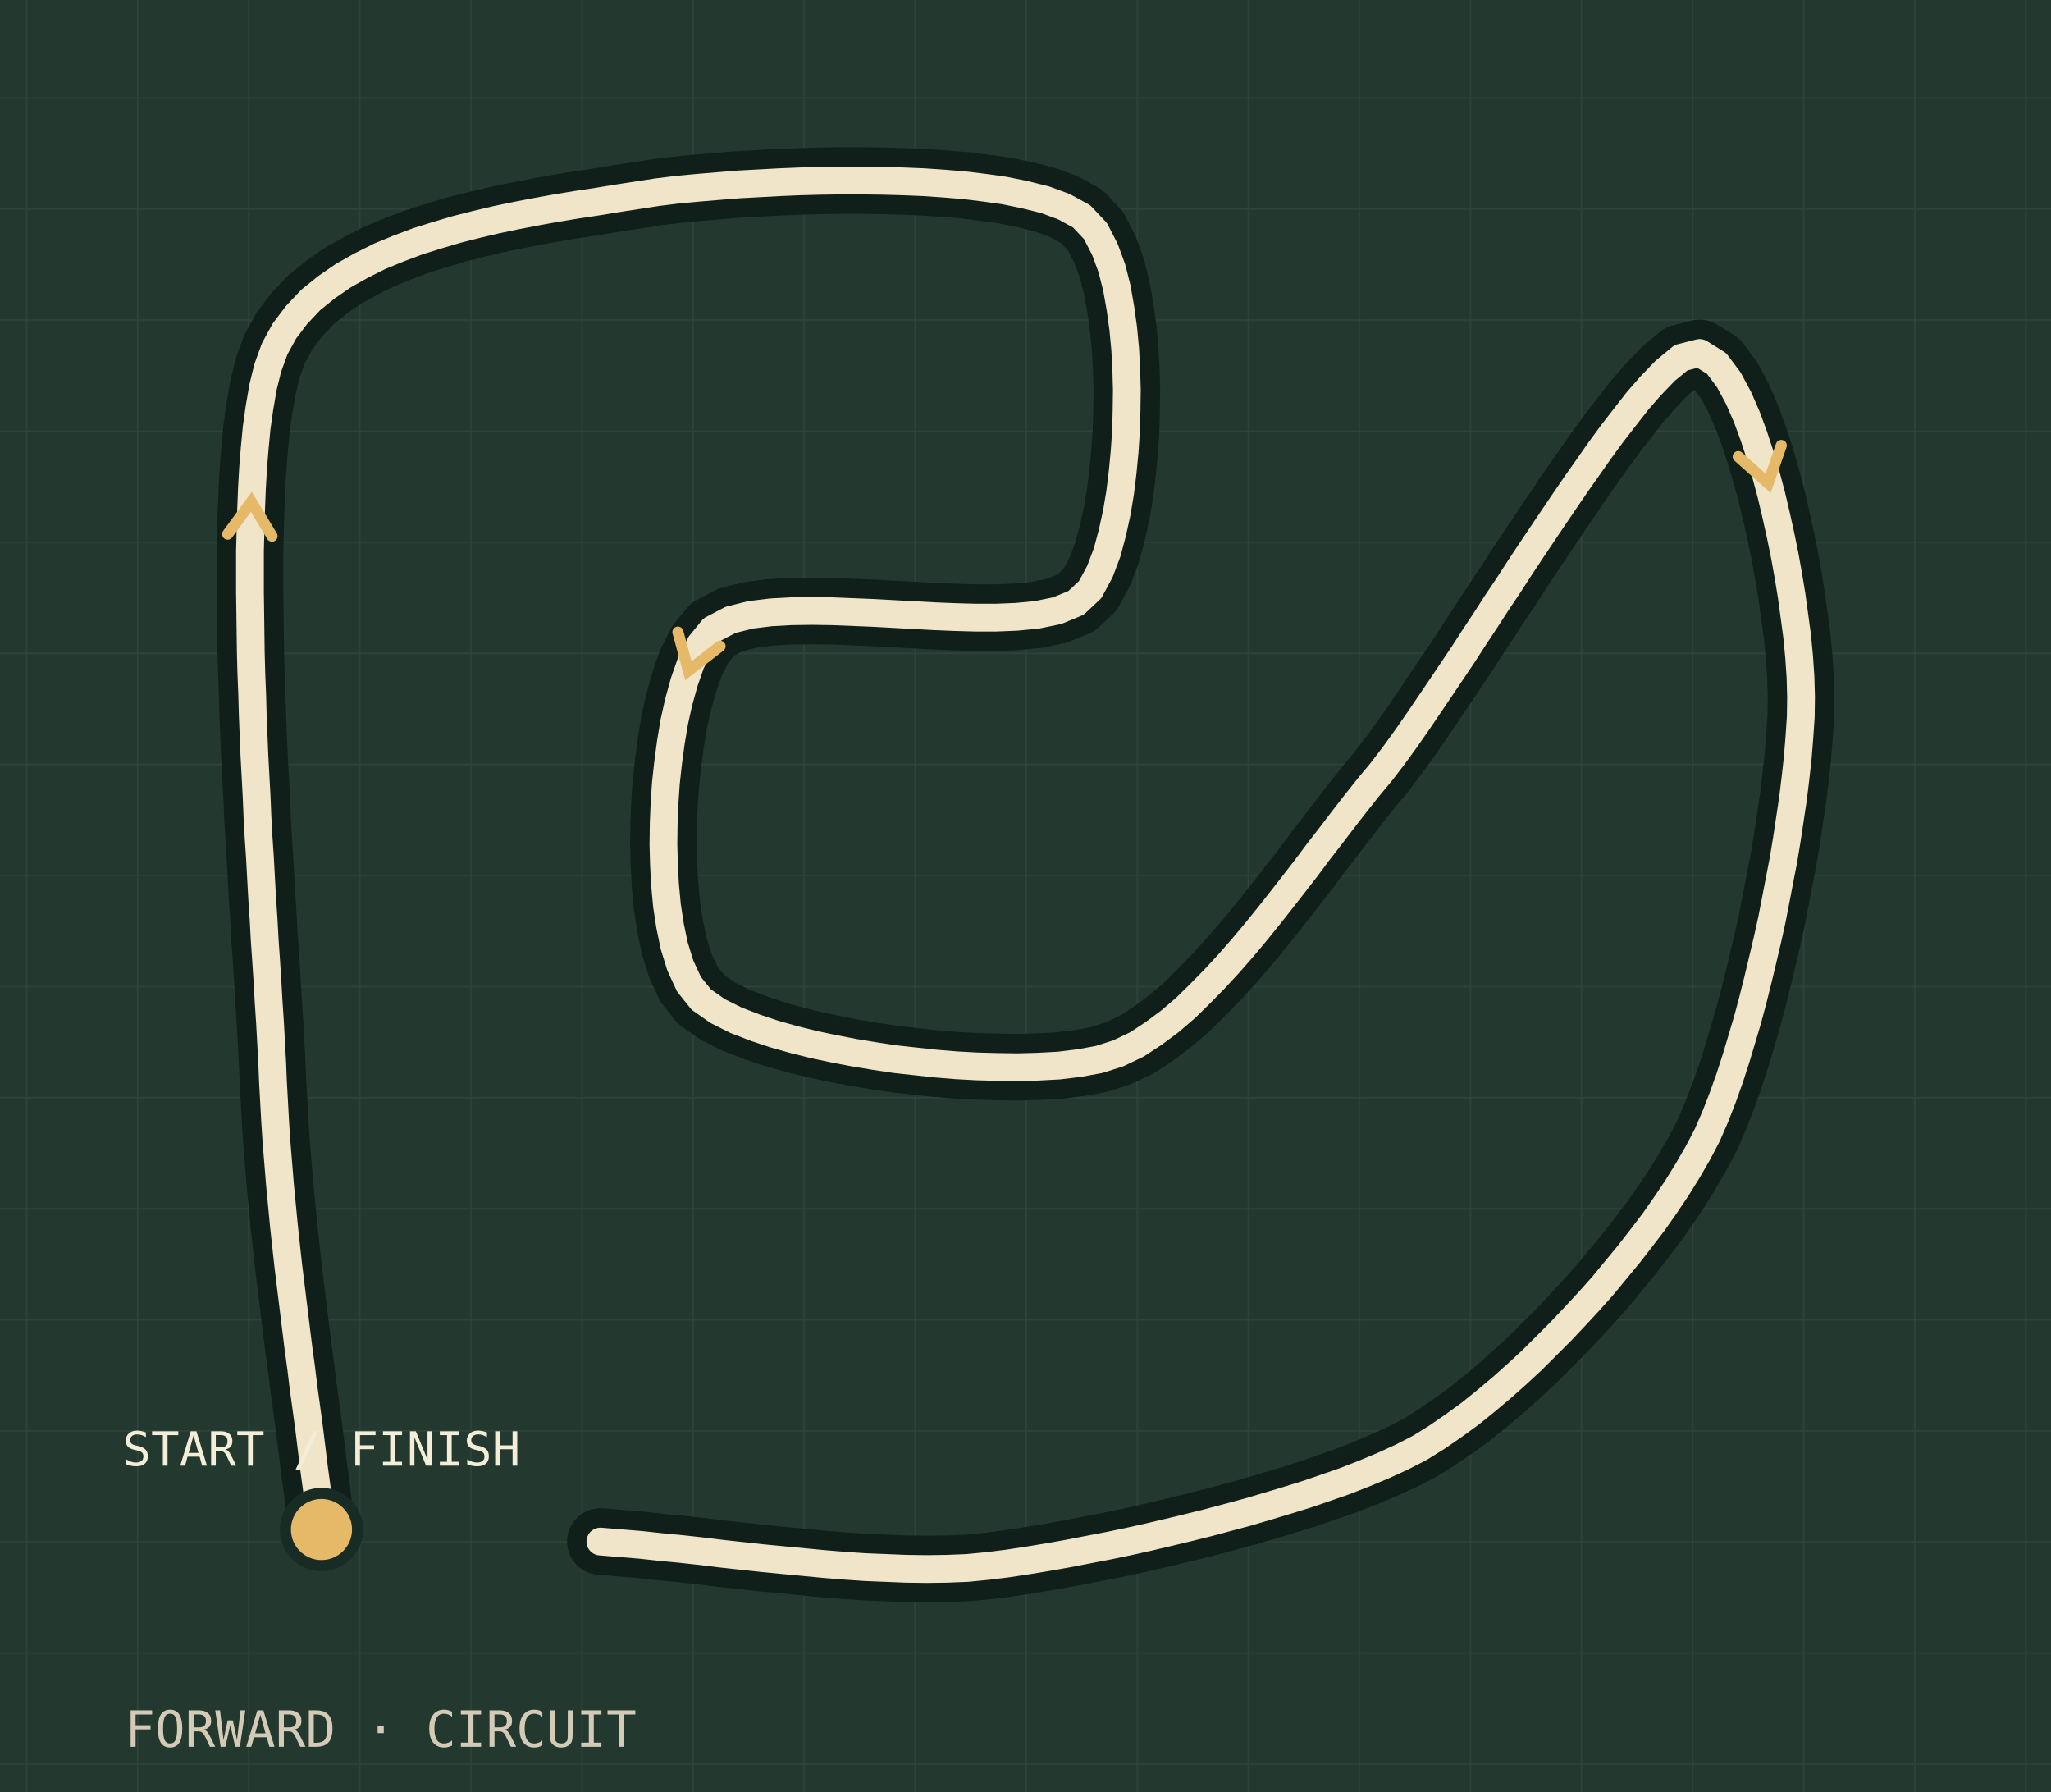
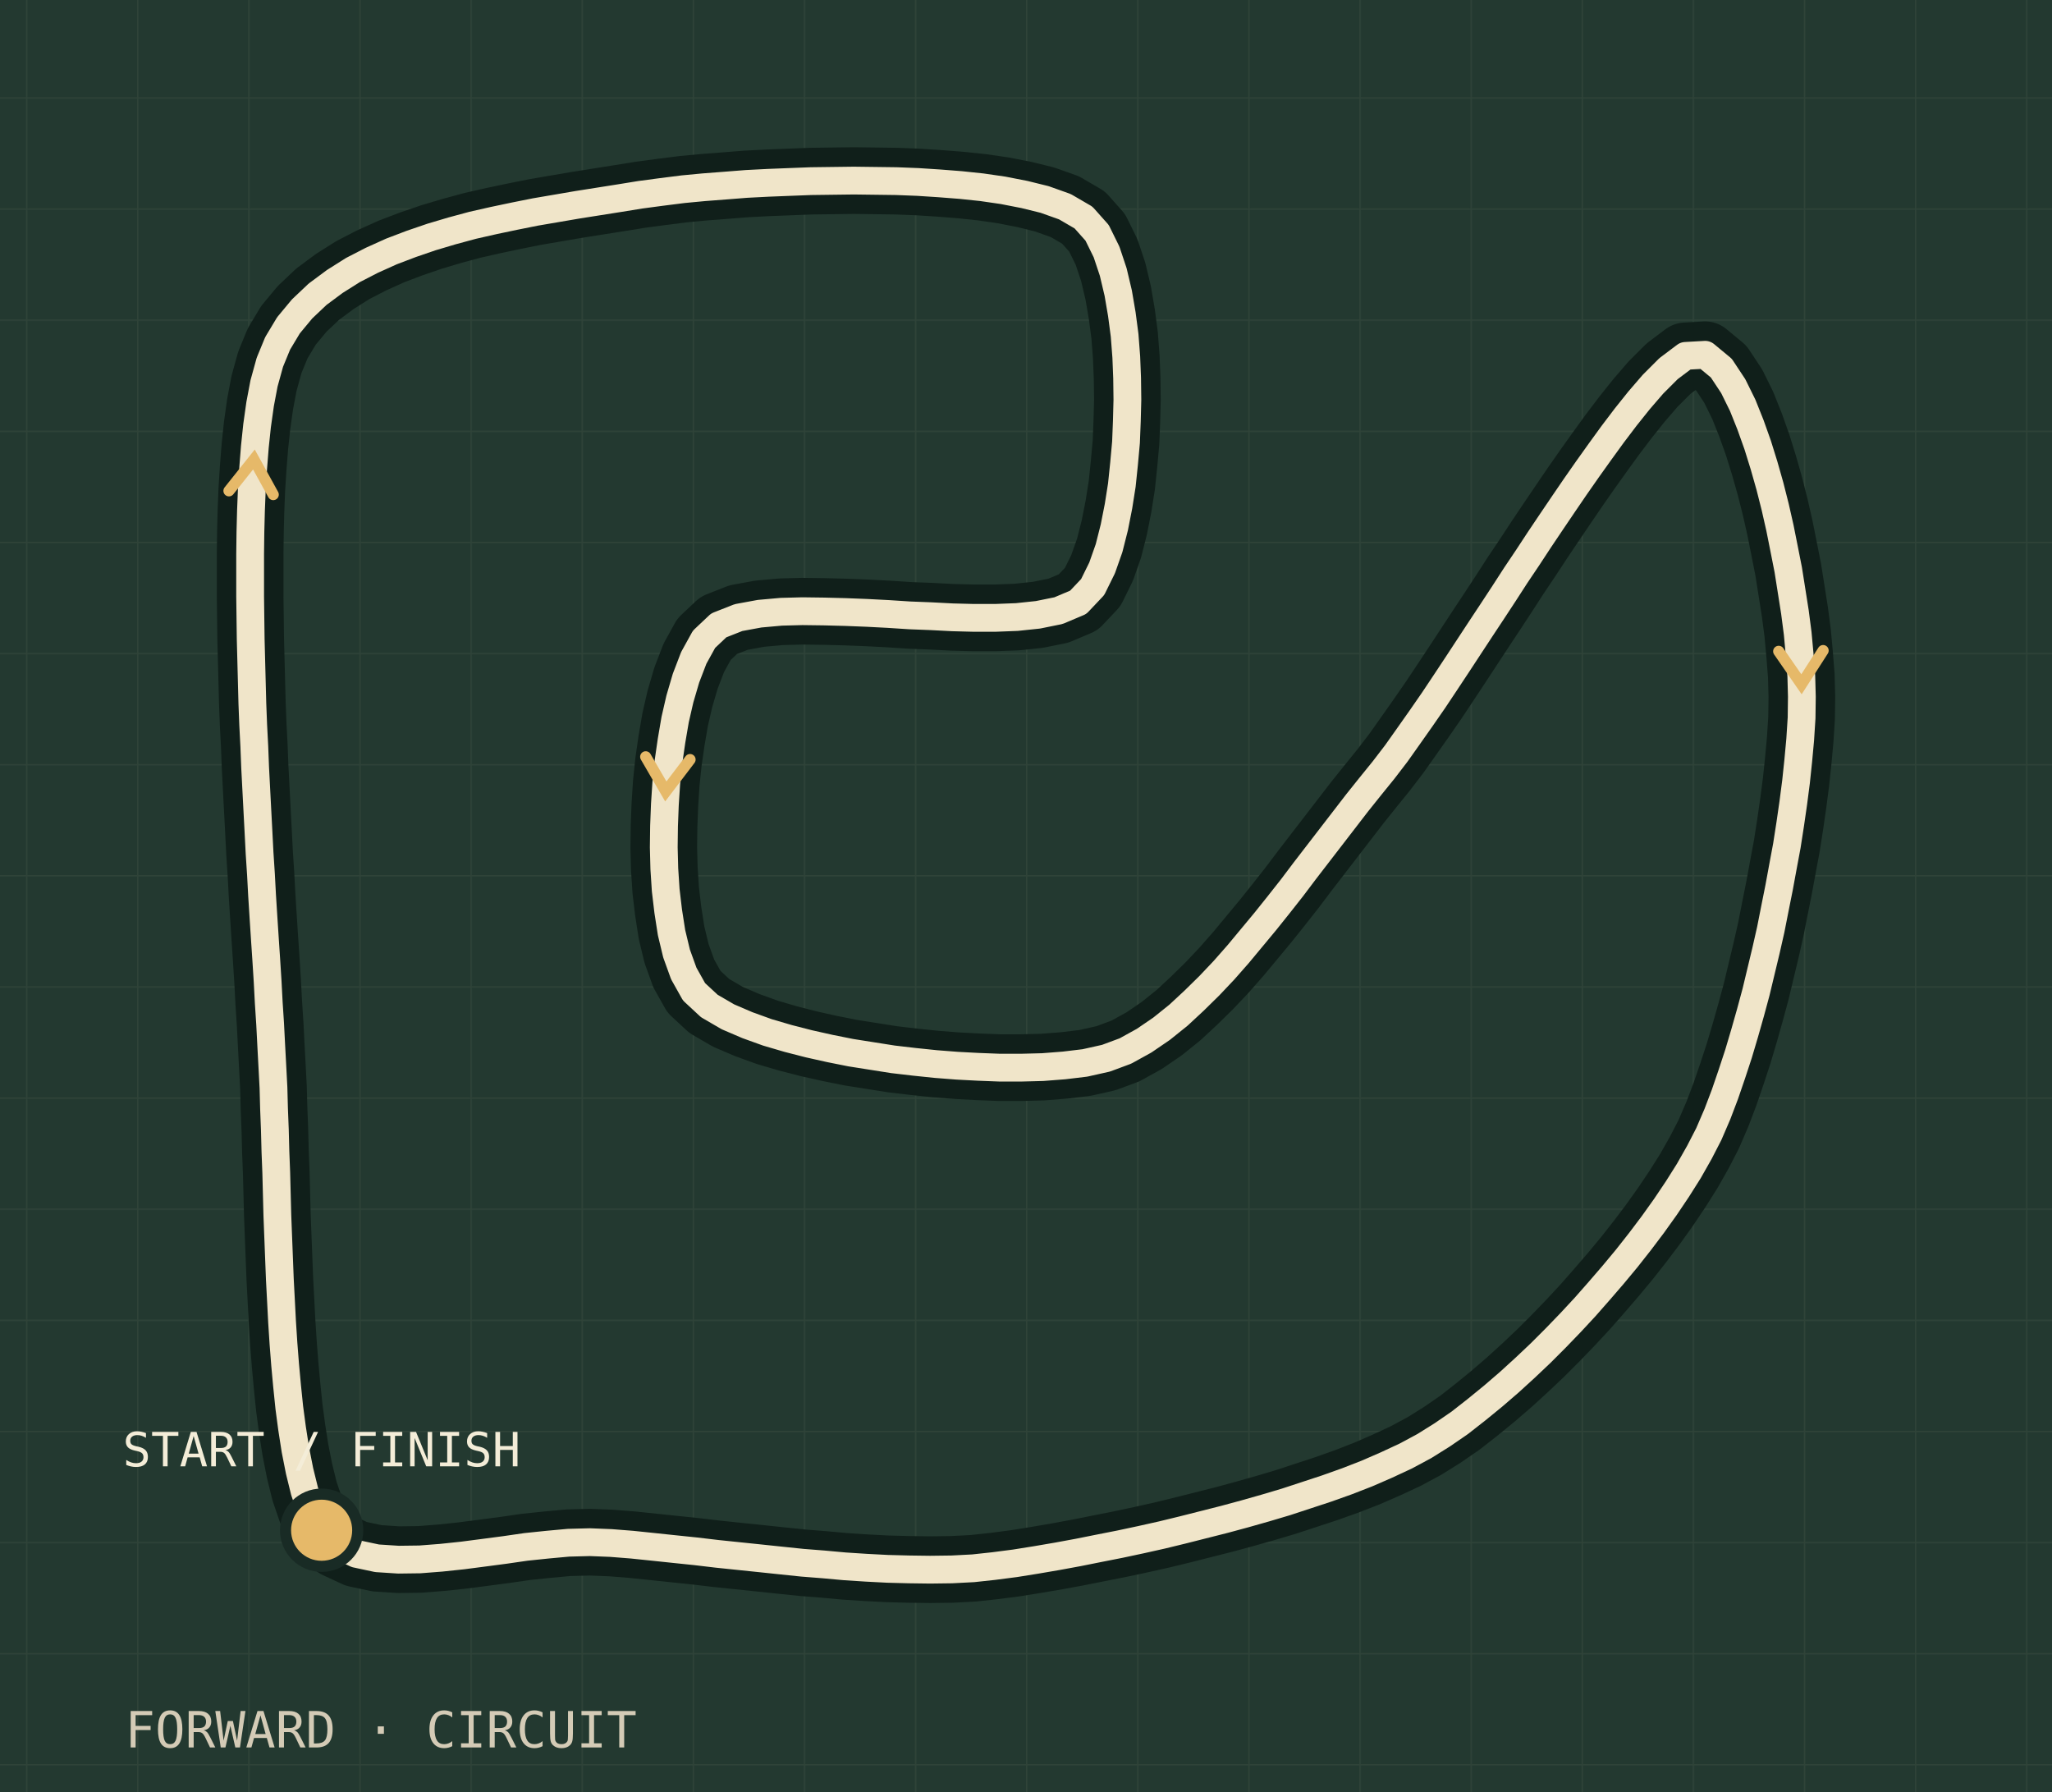
- <svg xmlns="http://www.w3.org/2000/svg" viewBox="270.677 45 738.646 645">
+ <svg xmlns="http://www.w3.org/2000/svg" viewBox="270.654 45 738.691 645">
  <defs>
    <pattern id="grid" width="40" height="40" patternUnits="userSpaceOnUse">
      <path d="M40 0H0V40" fill="none" stroke="#e6ddc0" opacity=".06" />
    </pattern>
  </defs>
  <path fill="#233930" d="M0 0H1280V720H0Z" />
  <path fill="url(#grid)" d="M0 0H1280V720H0Z" />
-   <polyline points="386.5,595.8 385.6,588.5 384.8,581.2 383.8,573.9 382.9,566.6 382.0,559.3 381.0,551.9 380.0,544.7 379.1,537.3 378.1,530.0 377.2,522.7 376.3,515.4 375.4,508.1 374.5,500.8 373.7,493.5 372.9,486.1 372.2,478.8 371.5,471.5 370.9,464.1 370.3,456.8 369.8,449.4 369.4,442.1 369.0,434.9 368.7,427.6 368.3,420.3 367.9,413.0 367.4,405.5 367.0,398.3 366.5,390.7 366.0,383.5 365.6,376.1 365.1,368.6 364.7,361.4 364.3,354.0 363.8,346.5 363.4,339.2 363.1,331.9 362.7,324.5 362.3,317.1 362.0,309.7 361.7,302.4 361.5,295.0 361.2,287.6 361.0,280.2 360.9,272.9 360.8,265.4 360.7,258.1 360.7,250.8 360.7,243.3 360.9,235.9 361.1,228.7 361.4,221.1 361.8,213.9 362.4,206.5 363.1,199.1 364.1,192.0 365.4,184.4 367.1,177.5 369.6,170.6 373.1,164.2 377.5,158.4 382.6,153.0 388.3,148.4 394.4,144.2 400.8,140.6 407.4,137.3 414.2,134.5 421.1,131.9 428.1,129.7 435.2,127.6 442.3,125.8 449.5,124.1 456.7,122.6 464.0,121.2 471.2,119.9 478.5,118.7 485.8,117.6 493.1,116.4 500.3,115.3 507.4,114.2 514.7,113.3 522.2,112.6 529.4,112.0 536.8,111.4 544.2,111.0 551.6,110.6 558.9,110.3 566.3,110.1 573.7,110.0 581.1,110.0 588.4,110.1 595.8,110.3 603.2,110.6 610.6,111.1 617.9,111.7 625.3,112.6 632.4,113.6 639.8,115.1 647.0,116.9 653.8,119.4 660.2,122.9 665.2,128.2 668.6,134.8 671.1,141.6 672.9,148.7 674.2,156.1 675.2,163.3 675.9,170.7 676.3,178.1 676.5,185.4 676.4,192.8 676.2,200.2 675.7,207.6 675.0,214.9 674.1,222.3 672.9,229.5 671.3,236.8 669.4,243.9 666.8,250.8 663.3,257.3 658.2,262.1 651.4,264.9 644.1,266.4 636.8,267.1 629.5,267.4 622.0,267.4 614.7,267.2 607.3,266.9 599.9,266.5 592.5,266.1 585.2,265.7 577.8,265.4 570.4,265.1 563.0,265.0 555.6,265.1 548.3,265.5 541.0,266.4 533.8,268.2 527.3,271.6 522.8,277.1 519.5,283.7 517.1,290.6 515.1,297.8 513.5,305.0 512.3,312.2 511.3,319.6 510.5,326.9 510.0,334.3 509.7,341.6 509.6,349.0 509.8,356.4 510.2,363.8 510.9,371.2 512.0,378.4 513.5,385.6 515.7,392.7 518.8,399.4 523.2,404.9 529.2,409.1 535.8,412.4 542.8,415.1 549.7,417.4 556.8,419.4 564.1,421.2 571.2,422.7 578.5,424.1 585.8,425.3 593.1,426.4 600.4,427.2 607.8,428.0 615.1,428.6 622.5,429.0 629.8,429.2 637.3,429.3 644.5,429.1 652.0,428.7 659.4,427.8 666.5,426.5 673.4,424.3 680.1,421.1 686.2,417.1 692.1,412.7 697.7,407.9 703.0,402.7 708.1,397.5 713.1,392.1 718.0,386.5 722.7,380.9 727.4,375.1 731.9,369.4 736.5,363.5 741.0,357.7 745.4,351.8 749.9,346.0 754.4,340.1 758.9,334.3 763.5,328.5 768.0,323.1 772.6,317.1 776.8,311.3 781.2,305.0 785.2,299.1 789.4,292.9 793.5,286.8 797.6,280.7 801.6,274.5 805.7,268.3 809.7,262.1 813.8,256.0 817.8,249.8 821.9,243.6 826.0,237.5 830.1,231.4 834.3,225.2 838.4,219.2 842.7,213.1 846.9,207.1 851.3,201.1 855.8,195.3 860.4,189.4 865.1,184.0 870.4,178.5 876.1,173.8 882.8,172.1 888.9,175.9 893.3,181.8 896.8,188.3 899.8,195.2 902.3,202.0 904.6,209.0 906.7,216.1 908.6,223.2 910.3,230.4 911.9,237.6 913.4,244.9 914.7,252.1 915.9,259.4 916.9,266.7 917.9,274.1 918.6,281.4 919.1,288.7 919.3,296.0 919.2,303.2 918.7,310.6 918.1,318.0 917.3,325.2 916.4,332.6 915.3,339.9 914.2,347.2 913.0,354.5 911.6,361.7 910.2,369.0 908.8,376.2 907.2,383.4 905.5,390.6 903.8,397.7 902.0,404.9 900.1,412.0 898.0,419.1 895.9,426.1 893.6,433.2 891.1,440.2 888.5,446.9 885.5,453.8 882.2,460.1 878.5,466.5 874.6,472.8 870.5,478.9 866.3,484.9 861.8,490.8 857.3,496.6 852.6,502.3 847.9,508.0 843.0,513.5 838.0,518.9 832.9,524.3 827.7,529.5 822.5,534.7 817.1,539.7 811.6,544.6 805.9,549.4 800.2,554.0 794.3,558.3 788.2,562.5 782.1,566.3 775.5,569.7 768.7,572.8 762.0,575.6 755.1,578.3 748.2,580.7 741.2,583.1 734.1,585.3 727.1,587.4 720.0,589.5 712.9,591.4 705.8,593.3 698.6,595.1 691.5,596.8 684.3,598.5 677.1,600.1 669.9,601.6 662.6,603.0 655.4,604.4 648.1,605.7 640.8,606.9 633.6,608.0 626.3,608.9 619.1,609.6 611.7,609.9 604.3,610.0 597.0,609.9 589.6,609.6 582.2,609.3 574.9,608.8 567.5,608.2 560.2,607.5 552.8,606.8 545.5,606.1 538.2,605.3 530.8,604.5 523.5,603.6 516.2,602.8 508.9,602.1 501.5,601.3 494.2,600.7 486.9,600.1" fill="none" stroke="#101f1a" stroke-width="24" stroke-linecap="round" stroke-linejoin="round" />
-   <polyline points="386.5,595.8 385.6,588.5 384.8,581.2 383.8,573.9 382.9,566.6 382.0,559.3 381.0,551.9 380.0,544.7 379.1,537.3 378.1,530.0 377.2,522.7 376.3,515.4 375.4,508.1 374.5,500.8 373.7,493.5 372.9,486.1 372.2,478.8 371.5,471.5 370.9,464.1 370.3,456.8 369.8,449.4 369.4,442.1 369.0,434.9 368.7,427.6 368.3,420.3 367.9,413.0 367.4,405.5 367.0,398.3 366.5,390.7 366.0,383.5 365.6,376.1 365.1,368.6 364.7,361.4 364.3,354.0 363.8,346.5 363.4,339.2 363.1,331.9 362.7,324.5 362.3,317.1 362.0,309.7 361.7,302.4 361.5,295.0 361.2,287.6 361.0,280.2 360.9,272.9 360.8,265.4 360.7,258.1 360.7,250.8 360.7,243.3 360.9,235.9 361.1,228.7 361.4,221.1 361.8,213.9 362.4,206.5 363.1,199.1 364.1,192.0 365.4,184.4 367.1,177.5 369.6,170.6 373.1,164.2 377.5,158.4 382.6,153.0 388.3,148.4 394.4,144.2 400.8,140.6 407.4,137.3 414.2,134.5 421.1,131.9 428.1,129.7 435.2,127.6 442.3,125.8 449.5,124.1 456.7,122.6 464.0,121.2 471.2,119.9 478.5,118.7 485.8,117.6 493.1,116.4 500.3,115.3 507.4,114.2 514.7,113.3 522.2,112.6 529.4,112.0 536.8,111.4 544.2,111.0 551.6,110.6 558.9,110.3 566.3,110.1 573.7,110.0 581.1,110.0 588.4,110.1 595.8,110.3 603.2,110.6 610.6,111.1 617.9,111.7 625.3,112.6 632.4,113.6 639.8,115.1 647.0,116.9 653.8,119.4 660.2,122.9 665.2,128.2 668.6,134.8 671.1,141.6 672.9,148.7 674.2,156.1 675.2,163.3 675.9,170.7 676.3,178.1 676.5,185.4 676.4,192.8 676.2,200.2 675.7,207.6 675.0,214.9 674.1,222.3 672.9,229.5 671.3,236.8 669.4,243.9 666.8,250.8 663.3,257.3 658.2,262.1 651.4,264.9 644.1,266.4 636.8,267.1 629.5,267.4 622.0,267.4 614.7,267.2 607.3,266.9 599.9,266.5 592.5,266.1 585.2,265.7 577.8,265.4 570.4,265.1 563.0,265.0 555.6,265.1 548.3,265.5 541.0,266.4 533.8,268.2 527.3,271.6 522.8,277.1 519.5,283.7 517.1,290.6 515.1,297.8 513.5,305.0 512.3,312.2 511.3,319.6 510.5,326.9 510.0,334.3 509.7,341.6 509.6,349.0 509.8,356.4 510.2,363.8 510.9,371.2 512.0,378.4 513.5,385.6 515.7,392.7 518.8,399.4 523.2,404.9 529.2,409.1 535.8,412.4 542.8,415.1 549.7,417.4 556.8,419.4 564.1,421.2 571.2,422.7 578.5,424.1 585.8,425.3 593.1,426.4 600.4,427.2 607.8,428.0 615.1,428.6 622.5,429.0 629.8,429.2 637.3,429.3 644.5,429.1 652.0,428.7 659.4,427.8 666.5,426.5 673.4,424.3 680.1,421.1 686.2,417.1 692.1,412.7 697.7,407.9 703.0,402.7 708.1,397.5 713.1,392.1 718.0,386.5 722.7,380.9 727.4,375.1 731.9,369.4 736.5,363.5 741.0,357.7 745.4,351.8 749.9,346.0 754.4,340.1 758.9,334.3 763.5,328.5 768.0,323.1 772.6,317.1 776.8,311.3 781.2,305.0 785.2,299.1 789.4,292.9 793.5,286.8 797.6,280.7 801.6,274.5 805.7,268.3 809.7,262.1 813.8,256.0 817.8,249.8 821.9,243.6 826.0,237.5 830.1,231.4 834.3,225.2 838.4,219.2 842.7,213.1 846.9,207.1 851.3,201.1 855.8,195.3 860.4,189.4 865.1,184.0 870.4,178.5 876.1,173.8 882.8,172.1 888.9,175.9 893.3,181.8 896.8,188.3 899.8,195.2 902.3,202.0 904.6,209.0 906.7,216.1 908.6,223.2 910.3,230.4 911.9,237.6 913.4,244.9 914.7,252.1 915.9,259.4 916.9,266.7 917.9,274.1 918.6,281.4 919.1,288.7 919.3,296.0 919.2,303.2 918.7,310.6 918.1,318.0 917.3,325.2 916.4,332.6 915.3,339.9 914.2,347.2 913.0,354.5 911.6,361.7 910.2,369.0 908.8,376.2 907.2,383.4 905.5,390.6 903.8,397.7 902.0,404.9 900.1,412.0 898.0,419.1 895.9,426.1 893.6,433.2 891.1,440.2 888.5,446.9 885.5,453.8 882.2,460.1 878.5,466.5 874.6,472.8 870.5,478.9 866.3,484.9 861.8,490.8 857.3,496.6 852.6,502.3 847.9,508.0 843.0,513.5 838.0,518.9 832.9,524.3 827.7,529.5 822.5,534.7 817.1,539.7 811.6,544.6 805.9,549.4 800.2,554.0 794.3,558.3 788.2,562.5 782.1,566.3 775.5,569.7 768.7,572.8 762.0,575.6 755.1,578.3 748.2,580.7 741.2,583.1 734.1,585.3 727.1,587.4 720.0,589.5 712.9,591.4 705.8,593.3 698.6,595.1 691.5,596.8 684.3,598.5 677.1,600.1 669.9,601.6 662.6,603.0 655.4,604.4 648.1,605.7 640.8,606.9 633.6,608.0 626.3,608.9 619.1,609.6 611.7,609.9 604.3,610.0 597.0,609.9 589.6,609.6 582.2,609.3 574.9,608.8 567.5,608.2 560.2,607.5 552.8,606.8 545.5,606.1 538.2,605.3 530.8,604.5 523.5,603.6 516.2,602.8 508.9,602.1 501.5,601.3 494.2,600.7 486.9,600.1" fill="none" stroke="#f0e5c9" stroke-width="10" stroke-linecap="round" stroke-linejoin="round" />
-   <path d="M-9 -8L3 0L-9 8" fill="none" stroke="#e6b969" stroke-width="4" stroke-linecap="round" transform="translate(361.0623,228.7016) rotate(-87.4016)" />
-   <path d="M-9 -8L3 0L-9 8" fill="none" stroke="#e6b969" stroke-width="4" stroke-linecap="round" transform="translate(519.5484,283.6901) rotate(108.5417)" />
-   <path d="M-9 -8L3 0L-9 8" fill="none" stroke="#e6b969" stroke-width="4" stroke-linecap="round" transform="translate(906.6933,216.1259) rotate(75.44309)" />
-   <circle cx="386.455" cy="595.764" r="13" fill="#e6b969" stroke="#192b25" stroke-width="4" />
-   <text x="386.455" y="572.764" text-anchor="middle" fill="#f4edd8" font-family="monospace" font-size="17">START / FINISH</text>
-   <text x="315.677" y="674" fill="#d4cbb6" font-family="monospace" font-size="18">FORWARD · CIRCUIT</text>
+   <polyline points="386.4,595.8 382.8,589.1 380.3,581.8 378.5,574.5 377.0,566.9 375.8,559.2 374.8,551.7 374.0,543.9 373.3,536.3 372.7,528.6 372.2,520.9 371.8,513.2 371.4,505.6 371.1,497.9 370.8,490.2 370.5,482.5 370.3,474.8 370.1,467.1 369.8,459.4 369.6,451.7 369.3,444.0 369.1,436.5 368.7,428.9 368.3,421.4 367.9,413.6 367.4,405.9 367.0,398.3 366.5,390.4 366.0,382.9 365.5,375.2 365.0,367.3 364.6,359.8 364.1,352.1 363.7,344.3 363.3,336.7 362.9,329.0 362.5,321.3 362.2,313.6 361.8,305.9 361.5,298.2 361.3,290.5 361.1,282.8 360.9,275.1 360.8,267.5 360.7,259.7 360.7,251.9 360.7,244.4 360.8,236.5 361.0,228.8 361.3,221.3 361.8,213.4 362.4,205.8 363.2,198.2 364.3,190.4 365.7,183.0 367.8,175.4 370.6,168.6 374.5,162.1 379.4,156.2 385.0,150.9 391.2,146.3 397.7,142.2 404.5,138.7 411.6,135.5 418.7,132.8 426.0,130.3 433.4,128.1 440.8,126.1 448.3,124.4 455.9,122.8 463.4,121.3 471.0,120.0 478.6,118.7 486.2,117.5 493.8,116.3 501.2,115.1 508.7,114.1 516.6,113.1 524.0,112.4 531.8,111.8 539.4,111.2 547.2,110.8 554.8,110.5 562.6,110.2 570.3,110.1 578.0,110.0 585.7,110.1 593.4,110.2 601.1,110.5 608.8,111.0 616.5,111.6 624.1,112.4 631.7,113.5 639.4,115.0 646.7,116.8 654.0,119.4 660.7,123.3 665.6,128.8 669.0,135.7 671.4,142.9 673.2,150.5 674.5,158.1 675.5,165.7 676.1,173.5 676.4,181.1 676.5,188.9 676.3,196.6 676.0,204.2 675.3,211.9 674.5,219.6 673.3,227.2 671.8,234.8 669.9,242.3 667.4,249.4 664.0,256.3 658.8,261.8 651.7,264.8 644.3,266.3 636.7,267.1 628.9,267.4 621.2,267.4 613.5,267.2 605.8,266.8 598.1,266.5 590.4,266.0 582.7,265.6 575.0,265.3 567.2,265.1 559.5,265.0 551.9,265.2 544.1,265.9 536.5,267.3 529.4,270.1 524.1,275.1 520.4,281.8 517.6,289.1 515.4,296.6 513.7,304.0 512.4,311.6 511.3,319.2 510.5,326.9 510.0,334.6 509.7,342.3 509.6,350.0 509.8,357.7 510.3,365.4 511.2,373.0 512.4,380.7 514.2,388.2 516.8,395.4 520.5,402.0 526.0,407.1 532.7,411.0 539.7,414.0 546.9,416.6 554.4,418.8 561.8,420.7 569.4,422.4 576.9,423.9 584.5,425.1 592.1,426.3 599.8,427.2 607.5,428.0 615.2,428.6 622.8,429.0 630.6,429.3 638.2,429.3 646.0,429.1 653.7,428.5 661.2,427.6 668.8,425.9 675.8,423.3 682.5,419.6 688.8,415.3 694.9,410.4 700.5,405.2 706.0,399.8 711.3,394.2 716.4,388.4 721.3,382.5 726.2,376.6 731.0,370.6 735.8,364.5 740.4,358.4 745.1,352.3 749.8,346.2 754.5,340.1 759.2,334.0 764.0,328.0 768.7,322.2 773.3,316.2 777.9,309.7 782.2,303.6 786.7,297.1 790.9,290.8 795.2,284.3 799.4,277.9 803.6,271.5 807.9,265.0 812.1,258.6 816.3,252.1 820.6,245.7 824.8,239.3 829.1,232.9 833.5,226.4 837.8,220.1 842.2,213.8 846.7,207.5 851.2,201.3 855.9,195.1 860.7,189.1 865.7,183.3 871.3,177.7 877.4,173.1 884.5,172.7 890.3,177.5 894.6,184.0 898.0,190.9 900.8,197.9 903.4,205.2 905.7,212.6 907.8,220.0 909.7,227.5 911.4,235.0 912.9,242.5 914.4,250.1 915.6,257.7 916.8,265.3 917.8,273.0 918.5,280.6 919.1,288.3 919.3,295.8 919.2,303.4 918.7,311.2 918.0,318.8 917.2,326.4 916.2,334.1 915.1,341.7 913.9,349.4 912.5,356.9 911.1,364.5 909.6,372.0 908.1,379.6 906.4,387.1 904.6,394.6 902.8,402.1 900.8,409.5 898.7,416.9 896.5,424.3 894.1,431.6 891.6,438.9 888.9,446.0 885.8,453.2 882.4,459.8 878.6,466.5 874.5,473.0 870.2,479.4 865.7,485.7 861.1,491.8 856.3,497.9 851.4,503.8 846.4,509.6 841.3,515.4 836.1,521.0 830.7,526.6 825.3,532.0 819.7,537.3 814.0,542.5 808.2,547.5 802.2,552.4 796.2,557.1 789.8,561.5 783.4,565.5 776.7,569.1 769.6,572.4 762.7,575.4 755.5,578.2 748.2,580.8 740.9,583.2 733.6,585.6 726.2,587.8 718.8,589.9 711.4,591.9 703.9,593.8 696.4,595.7 689.0,597.5 681.4,599.2 673.9,600.8 666.3,602.3 658.8,603.8 651.2,605.2 643.6,606.5 636.1,607.7 628.4,608.7 621.0,609.5 613.3,609.9 605.5,610.0 597.9,609.9 590.2,609.7 582.5,609.3 574.8,608.8 567.1,608.1 559.5,607.5 551.8,606.7 544.2,605.9 536.5,605.1 528.8,604.3 521.2,603.4 513.5,602.6 505.9,601.8 498.2,601.0 490.6,600.4 483.0,600.1 475.3,600.3 467.7,601.0 460.0,601.8 452.4,602.9 444.8,603.9 437.1,604.9 429.5,605.7 421.8,606.3 414.1,606.4 406.4,605.9 398.9,604.3 392.0,601.1 386.4,595.8" fill="none" stroke="#101f1a" stroke-width="24" stroke-linecap="round" stroke-linejoin="round" />
+   <polyline points="386.4,595.8 382.8,589.1 380.3,581.8 378.5,574.5 377.0,566.9 375.8,559.2 374.8,551.7 374.0,543.9 373.3,536.3 372.7,528.6 372.2,520.9 371.8,513.2 371.4,505.6 371.1,497.9 370.8,490.2 370.5,482.5 370.3,474.8 370.1,467.1 369.8,459.4 369.6,451.7 369.3,444.0 369.1,436.5 368.7,428.9 368.3,421.4 367.9,413.6 367.4,405.9 367.0,398.3 366.5,390.4 366.0,382.9 365.5,375.2 365.0,367.3 364.6,359.8 364.1,352.1 363.7,344.3 363.3,336.7 362.9,329.0 362.5,321.3 362.2,313.6 361.8,305.9 361.5,298.2 361.3,290.5 361.1,282.8 360.9,275.1 360.8,267.5 360.7,259.7 360.7,251.9 360.7,244.4 360.8,236.5 361.0,228.8 361.3,221.3 361.8,213.4 362.4,205.8 363.2,198.2 364.3,190.4 365.7,183.0 367.8,175.4 370.6,168.6 374.5,162.1 379.4,156.2 385.0,150.9 391.2,146.3 397.7,142.2 404.5,138.7 411.6,135.5 418.7,132.8 426.0,130.3 433.4,128.1 440.8,126.1 448.3,124.4 455.9,122.8 463.4,121.3 471.0,120.0 478.6,118.7 486.2,117.5 493.8,116.3 501.2,115.1 508.7,114.1 516.6,113.1 524.0,112.4 531.8,111.8 539.4,111.2 547.2,110.8 554.8,110.5 562.6,110.2 570.3,110.1 578.0,110.0 585.7,110.1 593.4,110.2 601.1,110.5 608.8,111.0 616.5,111.6 624.1,112.4 631.7,113.5 639.4,115.0 646.7,116.8 654.0,119.4 660.7,123.3 665.6,128.8 669.0,135.7 671.4,142.9 673.2,150.5 674.5,158.1 675.5,165.7 676.1,173.5 676.4,181.1 676.5,188.9 676.3,196.6 676.0,204.2 675.3,211.9 674.5,219.6 673.3,227.2 671.8,234.8 669.9,242.3 667.4,249.4 664.0,256.3 658.8,261.8 651.7,264.8 644.3,266.3 636.7,267.1 628.9,267.4 621.2,267.4 613.5,267.2 605.8,266.8 598.1,266.5 590.4,266.0 582.7,265.6 575.0,265.3 567.2,265.1 559.5,265.0 551.9,265.2 544.1,265.9 536.5,267.3 529.4,270.1 524.1,275.1 520.4,281.8 517.6,289.1 515.4,296.6 513.7,304.0 512.4,311.6 511.3,319.2 510.5,326.9 510.0,334.6 509.7,342.3 509.6,350.0 509.8,357.7 510.3,365.4 511.2,373.0 512.4,380.7 514.2,388.2 516.8,395.4 520.5,402.0 526.0,407.1 532.7,411.0 539.7,414.0 546.9,416.6 554.4,418.8 561.8,420.7 569.4,422.4 576.9,423.9 584.5,425.1 592.1,426.3 599.8,427.2 607.5,428.0 615.2,428.6 622.8,429.0 630.6,429.3 638.2,429.3 646.0,429.1 653.7,428.5 661.2,427.6 668.8,425.9 675.8,423.3 682.5,419.6 688.8,415.3 694.9,410.4 700.5,405.2 706.0,399.8 711.3,394.2 716.4,388.4 721.3,382.5 726.2,376.6 731.0,370.6 735.8,364.5 740.4,358.4 745.1,352.3 749.8,346.2 754.5,340.1 759.2,334.0 764.0,328.0 768.7,322.2 773.3,316.2 777.9,309.7 782.2,303.6 786.7,297.1 790.9,290.8 795.2,284.3 799.4,277.9 803.6,271.5 807.9,265.0 812.1,258.6 816.3,252.1 820.6,245.7 824.8,239.3 829.1,232.9 833.5,226.4 837.8,220.1 842.2,213.8 846.7,207.5 851.2,201.3 855.9,195.1 860.7,189.1 865.7,183.3 871.3,177.7 877.4,173.1 884.5,172.7 890.3,177.5 894.6,184.0 898.0,190.9 900.8,197.9 903.4,205.2 905.7,212.6 907.8,220.0 909.7,227.5 911.4,235.0 912.9,242.5 914.4,250.1 915.6,257.7 916.8,265.3 917.8,273.0 918.5,280.6 919.1,288.3 919.3,295.8 919.2,303.4 918.7,311.2 918.0,318.8 917.2,326.4 916.2,334.1 915.1,341.7 913.9,349.4 912.5,356.9 911.1,364.5 909.6,372.0 908.1,379.6 906.4,387.1 904.6,394.6 902.8,402.1 900.8,409.5 898.7,416.9 896.5,424.3 894.1,431.6 891.6,438.9 888.9,446.0 885.8,453.2 882.4,459.8 878.6,466.5 874.5,473.0 870.2,479.4 865.7,485.7 861.1,491.8 856.3,497.9 851.4,503.8 846.4,509.6 841.3,515.4 836.1,521.0 830.7,526.6 825.3,532.0 819.7,537.3 814.0,542.5 808.2,547.5 802.2,552.4 796.2,557.1 789.8,561.5 783.4,565.5 776.7,569.1 769.6,572.4 762.7,575.4 755.5,578.2 748.2,580.8 740.9,583.2 733.6,585.6 726.2,587.8 718.8,589.9 711.4,591.9 703.9,593.8 696.4,595.7 689.0,597.5 681.4,599.2 673.9,600.8 666.3,602.3 658.8,603.8 651.2,605.2 643.6,606.5 636.1,607.7 628.4,608.7 621.0,609.5 613.3,609.9 605.5,610.0 597.9,609.9 590.2,609.7 582.5,609.3 574.8,608.8 567.1,608.1 559.5,607.5 551.8,606.7 544.2,605.9 536.5,605.1 528.8,604.3 521.2,603.4 513.5,602.6 505.9,601.8 498.2,601.0 490.6,600.4 483.0,600.1 475.3,600.3 467.7,601.0 460.0,601.8 452.4,602.9 444.8,603.9 437.1,604.9 429.5,605.7 421.8,606.3 414.1,606.4 406.4,605.9 398.9,604.3 392.0,601.1 386.4,595.8" fill="none" stroke="#f0e5c9" stroke-width="10" stroke-linecap="round" stroke-linejoin="round" />
+   <path d="M-9 -8L3 0L-9 8" fill="none" stroke="#e6b969" stroke-width="4" stroke-linecap="round" transform="translate(361.8055,213.3829) rotate(-85.1586)" />
+   <path d="M-9 -8L3 0L-9 8" fill="none" stroke="#e6b969" stroke-width="4" stroke-linecap="round" transform="translate(510.5201,326.8851) rotate(93.56754)" />
+   <path d="M-9 -8L3 0L-9 8" fill="none" stroke="#e6b969" stroke-width="4" stroke-linecap="round" transform="translate(919.1099,288.3041) rotate(89.01715)" />
+   <circle cx="386.435" cy="595.804" r="13" fill="#e6b969" stroke="#192b25" stroke-width="4" />
+   <text x="386.435" y="572.804" text-anchor="middle" fill="#f4edd8" font-family="monospace" font-size="17">START / FINISH</text>
+   <text x="315.654" y="674" fill="#d4cbb6" font-family="monospace" font-size="18">FORWARD · CIRCUIT</text>
</svg>
